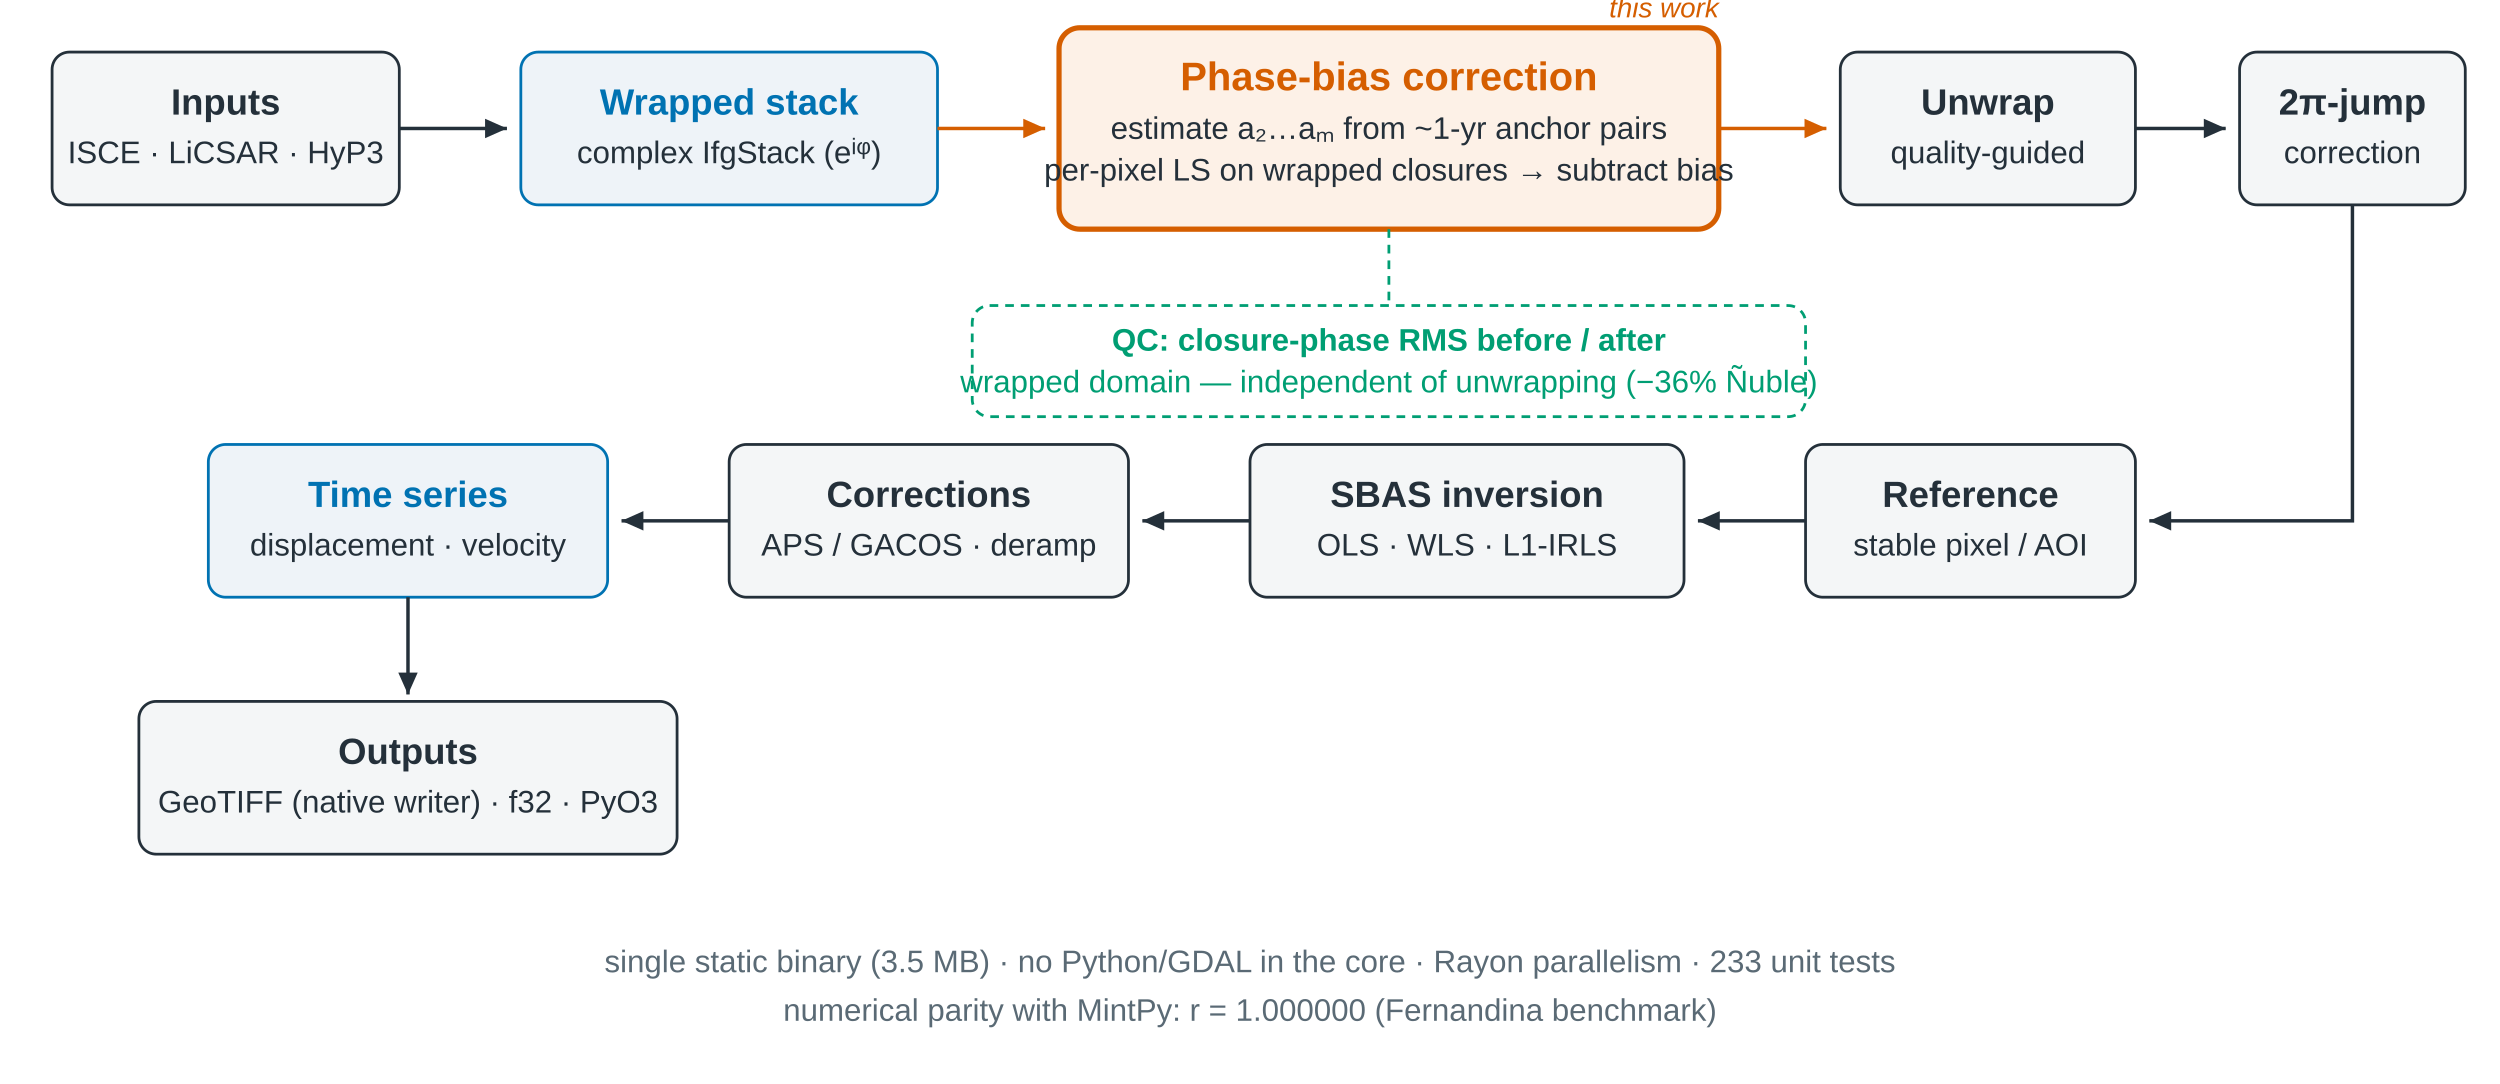
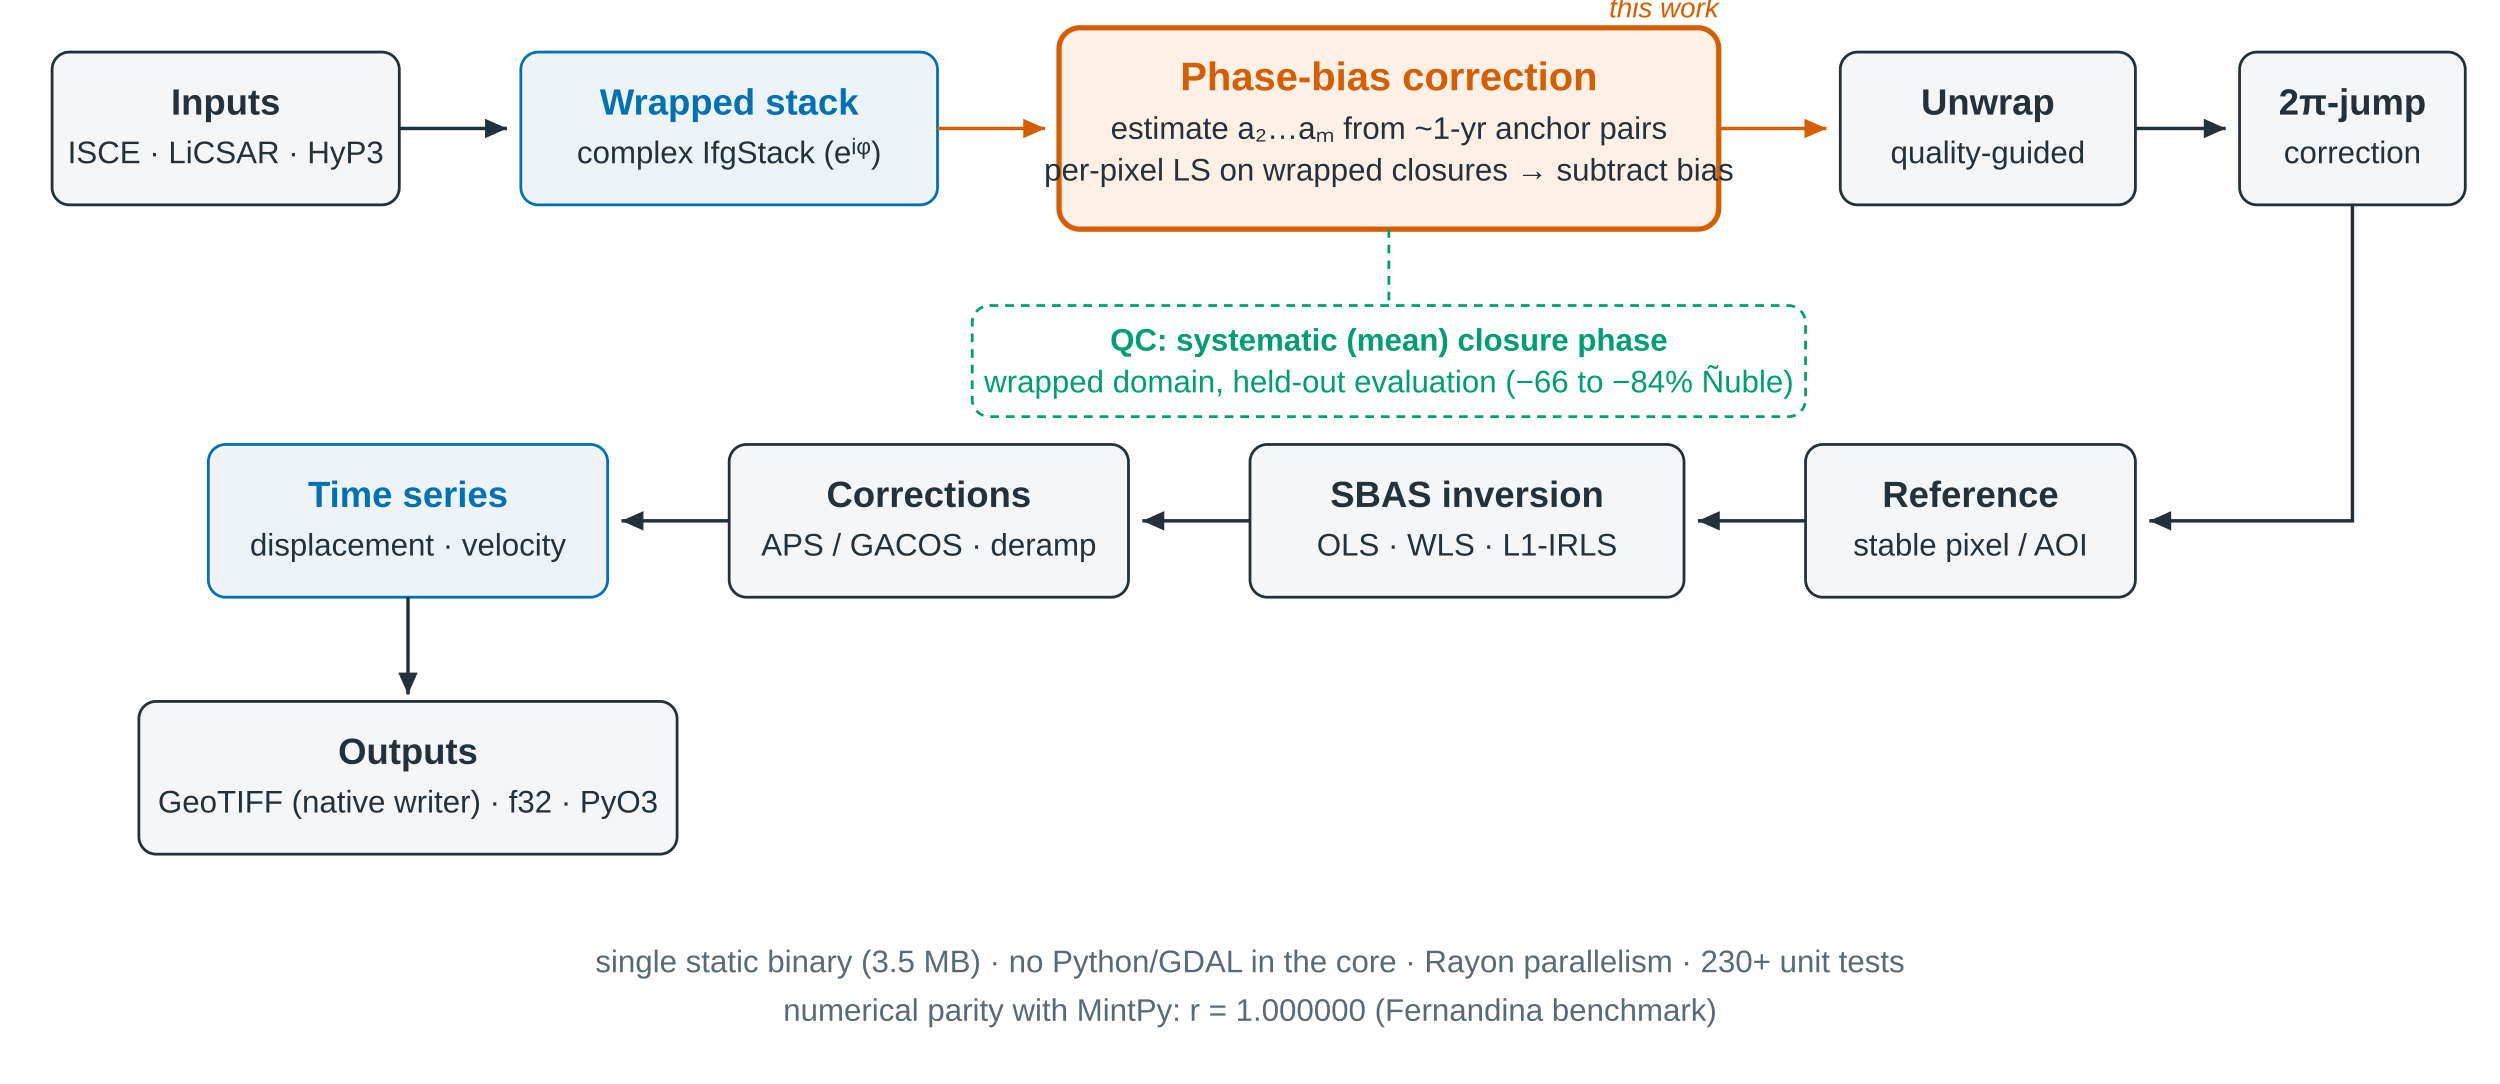
<svg xmlns="http://www.w3.org/2000/svg" width="180mm" height="78mm" viewBox="0 0 1440 624" font-family="Liberation Sans, Arial, Helvetica, sans-serif">
  <defs>
    <marker id="arr" viewBox="0 0 10 10" refX="9" refY="5" markerWidth="7" markerHeight="7" orient="auto-start-reverse">
      <path d="M 0 1 L 9 5 L 0 9 z" fill="#24303a" />
    </marker>
    <marker id="arrAcc" viewBox="0 0 10 10" refX="9" refY="5" markerWidth="7" markerHeight="7" orient="auto-start-reverse">
      <path d="M 0 1 L 9 5 L 0 9 z" fill="#D55E00" />
    </marker>
  </defs>
  <g font-size="21" fill="#24303a">
    <rect x="30" y="30" width="200" height="88" rx="10" fill="#f4f6f7" stroke="#24303a" stroke-width="1.6" />
    <text x="130" y="66" text-anchor="middle" font-weight="bold">Inputs</text>
    <text x="130" y="94" text-anchor="middle" font-size="18">ISCE · LiCSAR · HyP3</text>
    <rect x="300" y="30" width="240" height="88" rx="10" fill="#eef3f8" stroke="#0072B2" stroke-width="1.6" />
    <text x="420" y="66" text-anchor="middle" font-weight="bold" fill="#0072B2">Wrapped stack</text>
    <text x="420" y="94" text-anchor="middle" font-size="18">complex IfgStack (e<tspan baseline-shift="super" font-size="13">iφ</tspan>)</text>
    <rect x="610" y="16" width="380" height="116" rx="12" fill="#fdf1e7" stroke="#D55E00" stroke-width="3" />
    <text x="800" y="52" text-anchor="middle" font-weight="bold" font-size="23" fill="#D55E00">Phase-bias correction</text>
    <text x="800" y="80" text-anchor="middle" font-size="18">estimate a₂…aₘ from ~1-yr anchor pairs</text>
    <text x="800" y="104" text-anchor="middle" font-size="18">per-pixel LS on wrapped closures → subtract bias</text>
    <text x="990" y="10" text-anchor="end" font-size="16" font-style="italic" fill="#D55E00">this work</text>
    <rect x="1060" y="30" width="170" height="88" rx="10" fill="#f4f6f7" stroke="#24303a" stroke-width="1.6" />
    <text x="1145" y="66" text-anchor="middle" font-weight="bold">Unwrap</text>
    <text x="1145" y="94" text-anchor="middle" font-size="18">quality-guided</text>
    <rect x="1290" y="30" width="130" height="88" rx="10" fill="#f4f6f7" stroke="#24303a" stroke-width="1.6" />
    <text x="1355" y="66" text-anchor="middle" font-weight="bold">2π-jump</text>
    <text x="1355" y="94" text-anchor="middle" font-size="18">correction</text>
  </g>
  <g font-size="18" fill="#009E73">
    <path d="M 800 132 L 800 176" stroke="#009E73" stroke-width="1.6" stroke-dasharray="5 4" fill="none" />
    <rect x="560" y="176" width="480" height="64" rx="10" fill="none" stroke="#009E73" stroke-width="1.6" stroke-dasharray="5 4" />
-     <text x="800" y="202" text-anchor="middle" font-weight="bold">QC: closure-phase RMS before / after</text>
-     <text x="800" y="226" text-anchor="middle">wrapped domain — independent of unwrapping (−36% Ñuble)</text>
+     <text x="800" y="202" text-anchor="middle" font-weight="bold">QC: systematic (mean) closure phase</text>
+     <text x="800" y="226" text-anchor="middle">wrapped domain, held-out evaluation (−66 to −84% Ñuble)</text>
  </g>
  <g stroke="#24303a" stroke-width="2" fill="none">
    <path d="M 230 74 L 292 74" marker-end="url(#arr)" />
    <path d="M 540 74 L 602 74" stroke="#D55E00" marker-end="url(#arrAcc)" />
    <path d="M 990 74 L 1052 74" stroke="#D55E00" marker-end="url(#arrAcc)" />
    <path d="M 1230 74 L 1282 74" marker-end="url(#arr)" />
  </g>
  <path d="M 1355 118 L 1355 300 L 1238 300" stroke="#24303a" stroke-width="2" fill="none" marker-end="url(#arr)" />
  <g font-size="21" fill="#24303a">
    <rect x="1040" y="256" width="190" height="88" rx="10" fill="#f4f6f7" stroke="#24303a" stroke-width="1.6" />
    <text x="1135" y="292" text-anchor="middle" font-weight="bold">Reference</text>
    <text x="1135" y="320" text-anchor="middle" font-size="18">stable pixel / AOI</text>
    <rect x="720" y="256" width="250" height="88" rx="10" fill="#f4f6f7" stroke="#24303a" stroke-width="1.6" />
    <text x="845" y="292" text-anchor="middle" font-weight="bold">SBAS inversion</text>
    <text x="845" y="320" text-anchor="middle" font-size="18">OLS · WLS · L1-IRLS</text>
    <rect x="420" y="256" width="230" height="88" rx="10" fill="#f4f6f7" stroke="#24303a" stroke-width="1.6" />
    <text x="535" y="292" text-anchor="middle" font-weight="bold">Corrections</text>
    <text x="535" y="320" text-anchor="middle" font-size="18">APS / GACOS · deramp</text>
    <rect x="120" y="256" width="230" height="88" rx="10" fill="#eef3f8" stroke="#0072B2" stroke-width="1.6" />
    <text x="235" y="292" text-anchor="middle" font-weight="bold" fill="#0072B2">Time series</text>
    <text x="235" y="320" text-anchor="middle" font-size="18">displacement · velocity</text>
  </g>
  <g stroke="#24303a" stroke-width="2" fill="none">
    <path d="M 1040 300 L 978 300" marker-end="url(#arr)" />
    <path d="M 720 300 L 658 300" marker-end="url(#arr)" />
    <path d="M 420 300 L 358 300" marker-end="url(#arr)" />
  </g>
  <path d="M 235 344 L 235 400" stroke="#24303a" stroke-width="2" fill="none" marker-end="url(#arr)" />
  <g font-size="21" fill="#24303a">
    <rect x="80" y="404" width="310" height="88" rx="10" fill="#f4f6f7" stroke="#24303a" stroke-width="1.6" />
    <text x="235" y="440" text-anchor="middle" font-weight="bold">Outputs</text>
    <text x="235" y="468" text-anchor="middle" font-size="18">GeoTIFF (native writer) · f32 · PyO3</text>
  </g>
  <g font-size="18" fill="#5a6a75">
-     <text x="720" y="560" text-anchor="middle">single static binary (3.5 MB) · no Python/GDAL in the core · Rayon parallelism · 233 unit tests</text>
+     <text x="720" y="560" text-anchor="middle">single static binary (3.5 MB) · no Python/GDAL in the core · Rayon parallelism · 230+ unit tests</text>
    <text x="720" y="588" text-anchor="middle">numerical parity with MintPy: r = 1.000000 (Fernandina benchmark)</text>
  </g>
</svg>
